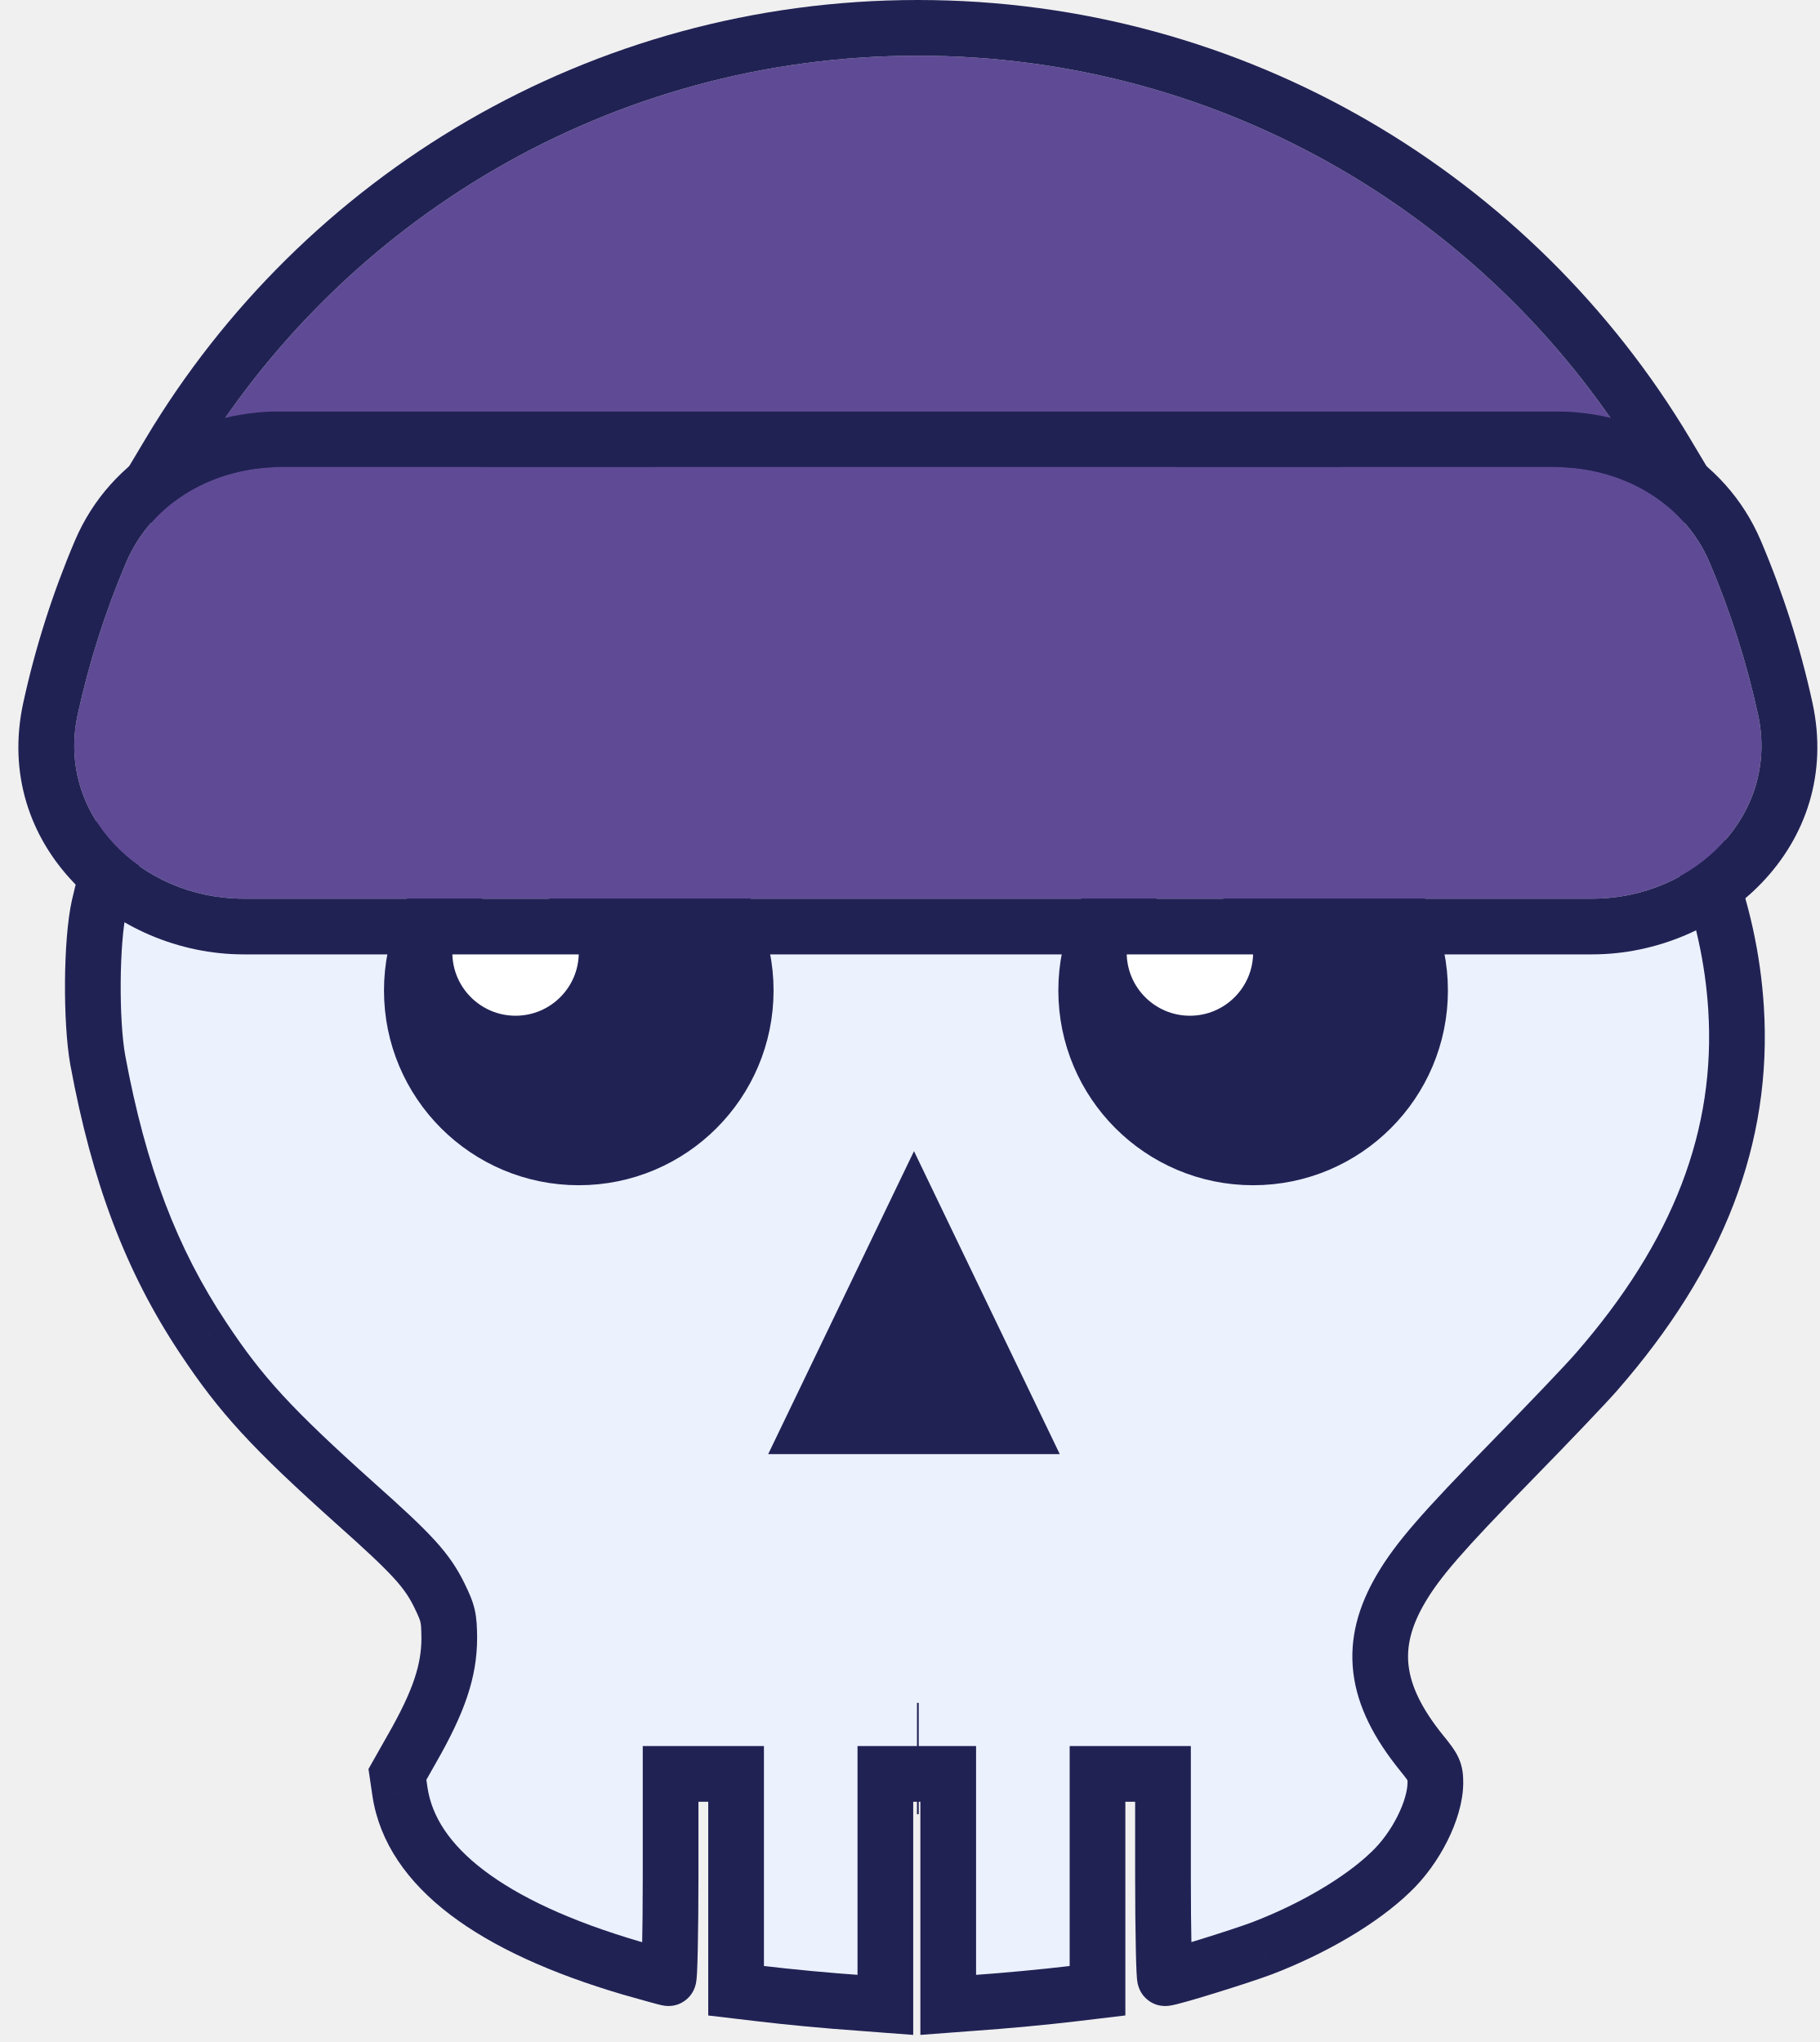
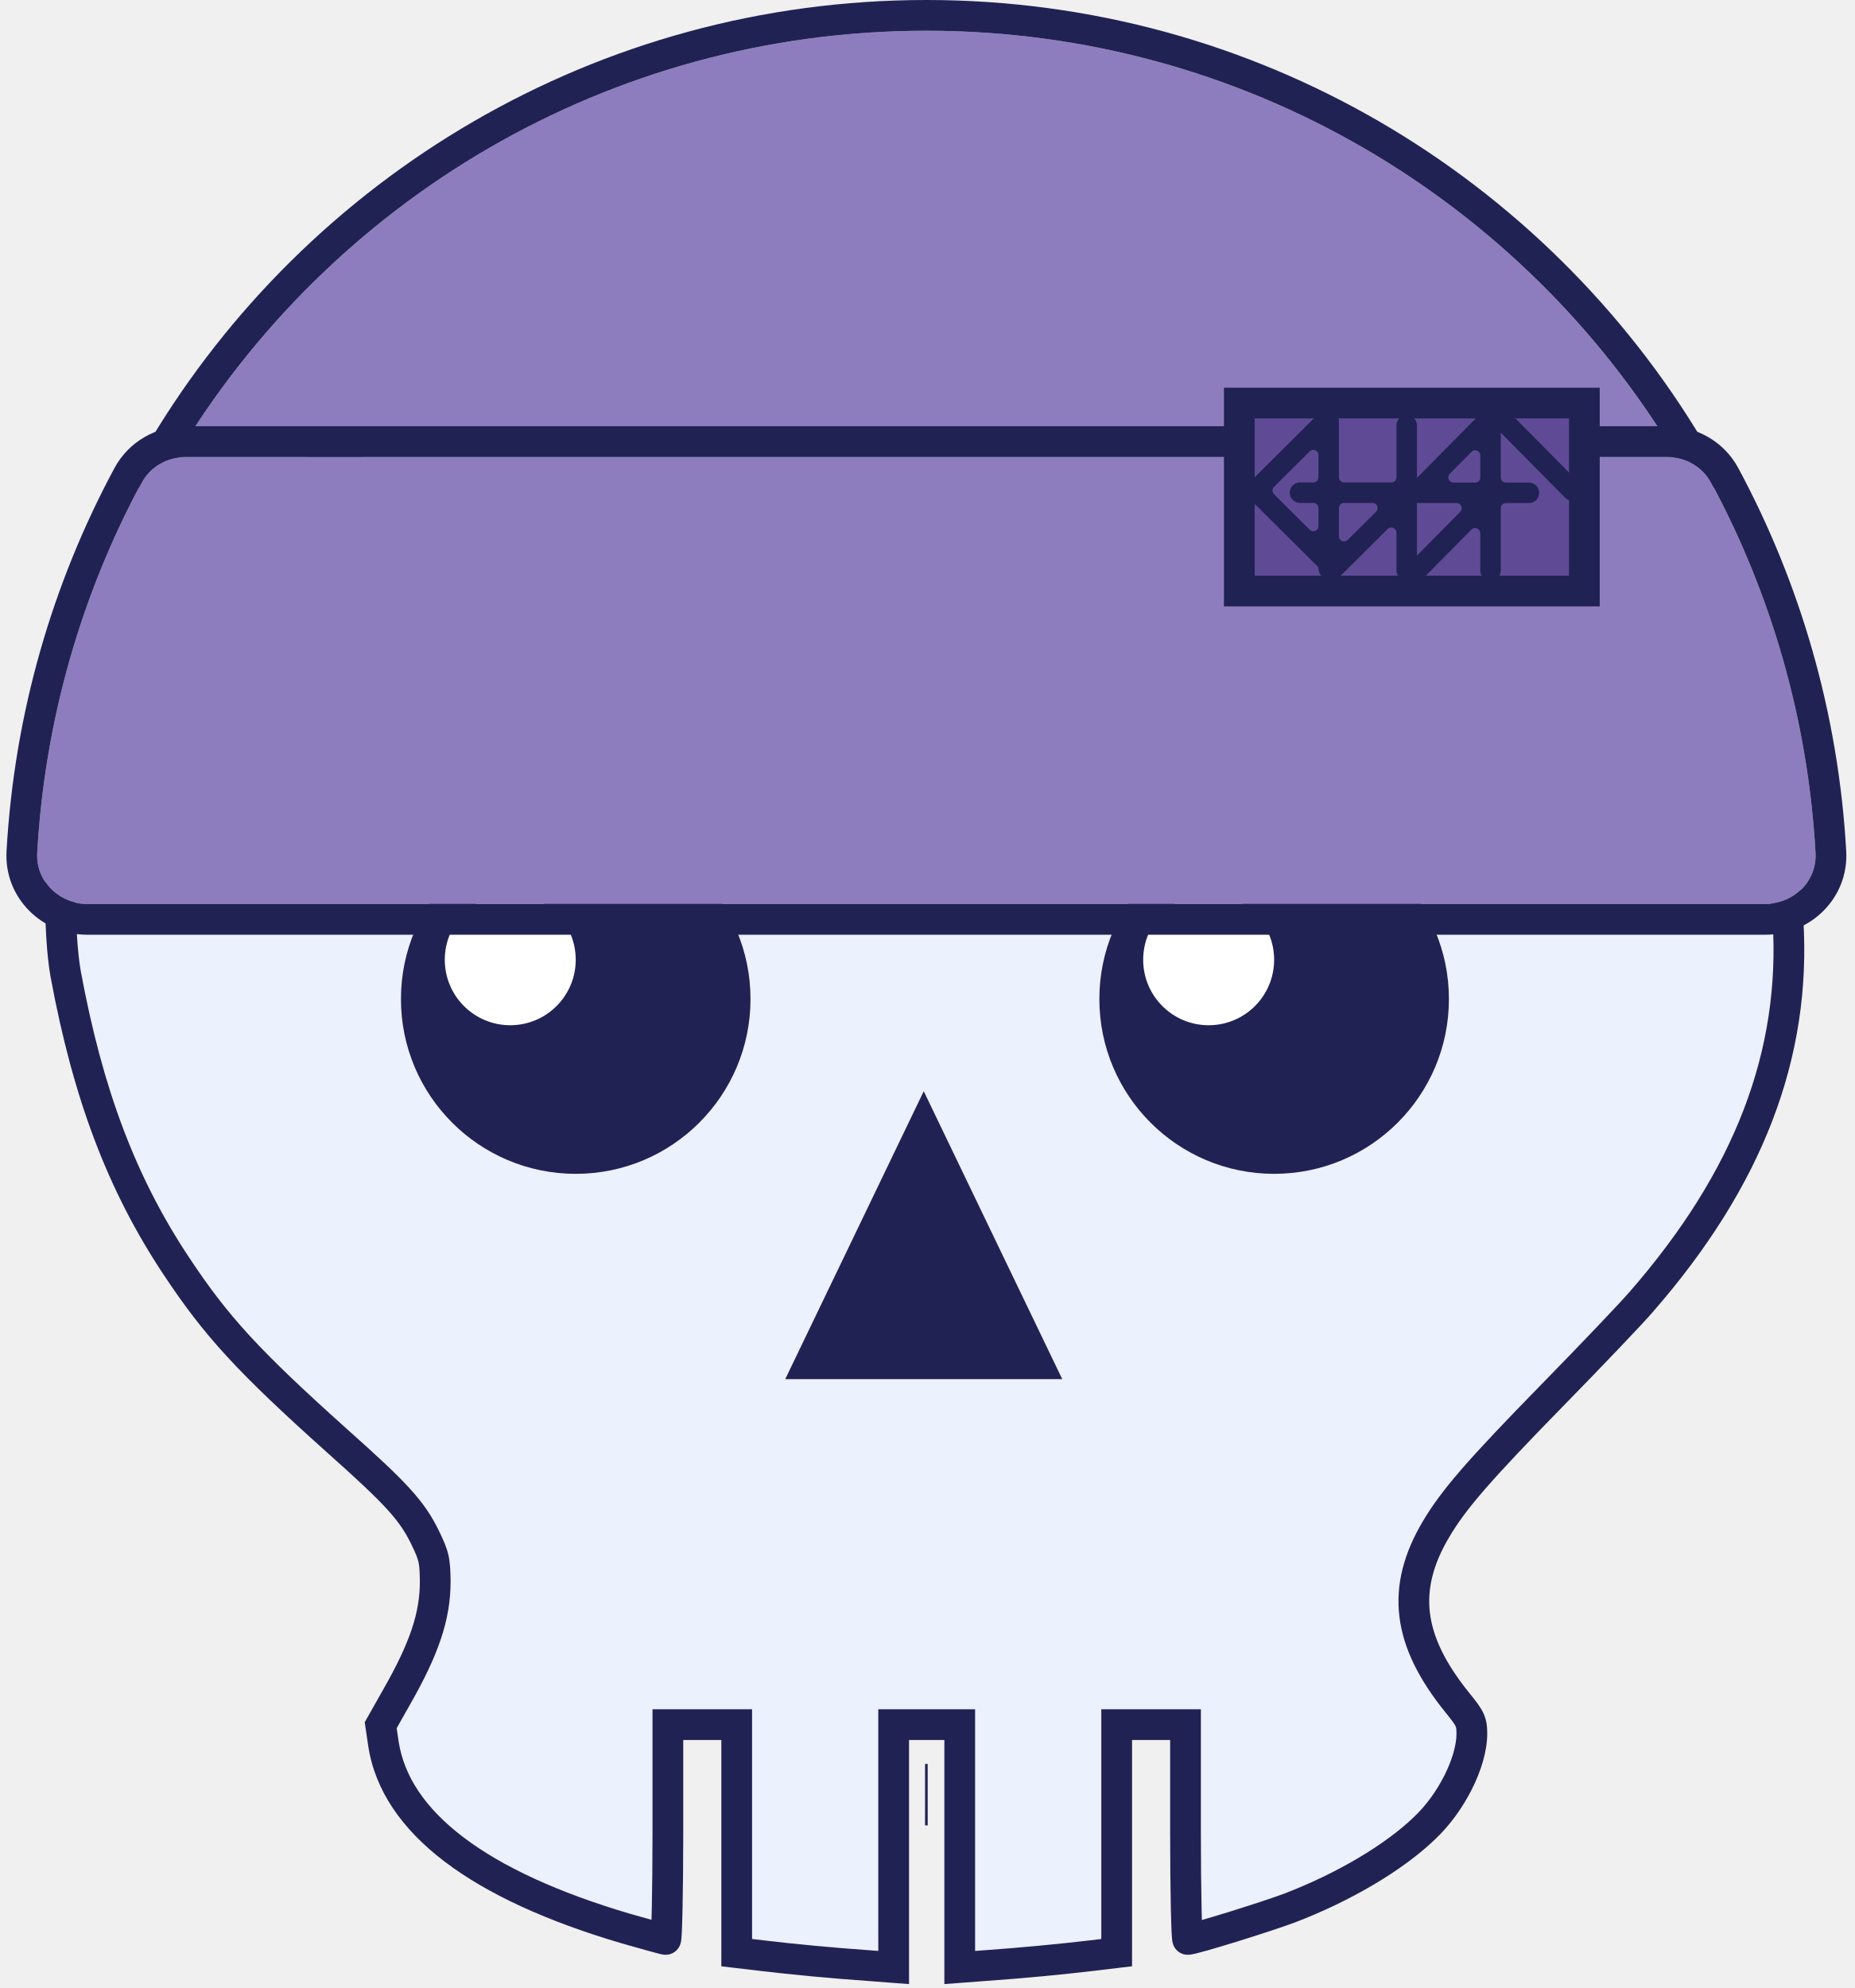
- <svg xmlns="http://www.w3.org/2000/svg" width="98" height="110" viewBox="0 0 98 110" fill="none">
-   <path fill-rule="evenodd" clip-rule="evenodd" d="M19.05 30.591C26.02 25.992 34.484 23.086 43.739 22.113C46.476 21.831 54.08 21.944 56.718 22.31C63.236 23.227 68.681 24.92 74 27.685C85.568 33.709 92.833 43.627 93.51 54.306C93.948 61.219 91.493 67.596 85.991 73.902C85.455 74.523 83.395 76.681 81.434 78.684C77.682 82.522 76.384 84.017 75.481 85.541C73.675 88.588 74 91.254 76.581 94.443C77.244 95.261 77.315 95.402 77.315 96.051C77.301 97.49 76.271 99.564 74.888 100.862C73.323 102.371 70.741 103.895 67.976 104.953C66.777 105.404 63.052 106.561 62.756 106.561C62.7 106.561 62.643 104.078 62.643 101.059V95.557H60.88H59.116V101.398V107.238L57.818 107.393C56.281 107.577 54.207 107.774 52.387 107.901L51.075 108V101.779V95.557H49.382H47.689V101.779V108L46.391 107.901C44.557 107.774 42.483 107.577 40.96 107.393L39.648 107.238V101.398V95.557H37.884H36.121V101.059C36.121 104.078 36.064 106.561 36.008 106.561C35.937 106.561 35.035 106.307 33.99 106.011C26.415 103.782 22.168 100.565 21.548 96.545L21.407 95.585L22.197 94.189C23.65 91.649 24.2 89.999 24.2 88.221C24.186 87.135 24.143 86.923 23.678 85.964C23.001 84.581 22.225 83.735 19.135 80.984C14.635 76.949 12.984 75.157 10.939 72.068C8.145 67.864 6.41 63.279 5.267 57.114C4.887 54.998 4.915 50.709 5.338 48.819C6.904 41.779 11.616 35.515 19.05 30.591Z" fill="#ECF1FE" />
-   <path d="M43.739 22.113L43.585 20.621L43.582 20.621L43.739 22.113ZM19.05 30.591L18.224 29.34L18.222 29.341L19.05 30.591ZM56.718 22.31L56.927 20.825L56.924 20.825L56.718 22.31ZM74 27.685L74.692 26.355L74.692 26.355L74 27.685ZM93.51 54.306L95.007 54.212L95.007 54.212L93.51 54.306ZM85.991 73.902L84.861 72.916L84.856 72.921L85.991 73.902ZM81.434 78.684L80.362 77.635L80.362 77.636L81.434 78.684ZM76.581 94.443L75.416 95.386L75.416 95.387L76.581 94.443ZM77.315 96.051L78.815 96.066L78.815 96.058V96.051H77.315ZM74.888 100.862L73.862 99.768L73.855 99.775L73.847 99.782L74.888 100.862ZM67.976 104.953L68.504 106.357L68.512 106.354L67.976 104.953ZM62.643 95.557H64.143V94.057H62.643V95.557ZM59.116 95.557V94.057H57.616V95.557H59.116ZM59.116 107.238L59.294 108.728L60.616 108.569V107.238H59.116ZM57.818 107.393L57.996 108.883L57.996 108.883L57.818 107.393ZM52.387 107.901L52.282 106.405L52.274 106.405L52.387 107.901ZM51.075 108H49.575V109.617L51.187 109.496L51.075 108ZM51.075 95.557H52.575V94.057H51.075V95.557ZM47.689 95.557V94.057H46.189V95.557H47.689ZM47.689 108L47.575 109.496L49.189 109.618V108H47.689ZM46.391 107.901L46.505 106.406L46.495 106.405L46.391 107.901ZM40.96 107.393L41.139 105.904L41.136 105.904L40.96 107.393ZM39.648 107.238H38.148V108.571L39.471 108.728L39.648 107.238ZM39.648 95.557H41.148V94.057H39.648V95.557ZM36.121 95.557V94.057H34.621V95.557H36.121ZM33.99 106.011L33.567 107.45L33.574 107.452L33.581 107.454L33.99 106.011ZM21.548 96.545L20.064 96.763L20.065 96.773L21.548 96.545ZM21.407 95.585L20.101 94.847L19.848 95.294L19.922 95.803L21.407 95.585ZM22.197 94.189L20.895 93.444L20.891 93.45L22.197 94.189ZM24.2 88.221H25.7V88.211L25.7 88.202L24.2 88.221ZM23.678 85.964L25.027 85.309L25.025 85.304L23.678 85.964ZM19.135 80.984L18.134 82.101L18.138 82.104L19.135 80.984ZM10.939 72.068L12.189 71.24L12.188 71.238L10.939 72.068ZM5.267 57.114L3.791 57.38L3.793 57.387L5.267 57.114ZM5.338 48.819L6.802 49.146L6.802 49.144L5.338 48.819ZM43.582 20.621C34.116 21.617 25.416 24.593 18.224 29.34L19.877 31.843C26.623 27.392 34.852 24.556 43.896 23.605L43.582 20.621ZM56.924 20.825C55.504 20.627 52.861 20.507 50.288 20.468C47.712 20.43 45.049 20.47 43.585 20.621L43.893 23.605C45.165 23.474 47.673 23.429 50.243 23.468C52.816 23.507 55.293 23.627 56.511 23.796L56.924 20.825ZM74.692 26.355C69.208 23.503 63.596 21.763 56.927 20.825L56.509 23.796C62.875 24.691 68.154 26.337 73.308 29.016L74.692 26.355ZM95.007 54.212C94.289 42.887 86.608 32.56 74.692 26.355L73.307 29.016C84.528 34.859 91.377 44.367 92.013 54.401L95.007 54.212ZM87.121 74.888C92.824 68.352 95.475 61.6 95.007 54.212L92.013 54.401C92.421 60.838 90.162 66.84 84.861 72.916L87.121 74.888ZM82.506 79.734C84.457 77.741 86.553 75.546 87.126 74.882L84.856 72.921C84.357 73.499 82.334 75.621 80.362 77.635L82.506 79.734ZM76.771 86.305C77.567 84.963 78.731 83.594 82.507 79.733L80.362 77.636C76.632 81.45 75.201 83.071 74.191 84.776L76.771 86.305ZM77.747 93.499C76.556 92.028 76.006 90.822 75.875 89.755C75.747 88.718 75.992 87.621 76.771 86.305L74.191 84.776C73.164 86.508 72.669 88.267 72.897 90.122C73.122 91.947 74.025 93.669 75.416 95.386L77.747 93.499ZM78.815 96.051C78.815 95.681 78.802 95.21 78.56 94.684C78.365 94.26 78.046 93.867 77.747 93.498L75.416 95.387C75.582 95.592 75.687 95.725 75.759 95.825C75.83 95.924 75.84 95.951 75.834 95.937C75.82 95.907 75.811 95.872 75.809 95.856C75.809 95.855 75.811 95.867 75.812 95.9C75.814 95.935 75.815 95.981 75.815 96.051H78.815ZM75.915 101.955C76.751 101.17 77.455 100.179 77.955 99.182C78.447 98.203 78.805 97.094 78.815 96.066L75.815 96.036C75.811 96.447 75.647 97.094 75.274 97.836C74.911 98.56 74.409 99.255 73.862 99.768L75.915 101.955ZM68.512 106.354C71.399 105.249 74.175 103.633 75.93 101.941L73.847 99.782C72.47 101.109 70.083 102.54 67.44 103.552L68.512 106.354ZM62.756 108.061C62.937 108.061 63.101 108.027 63.138 108.02C63.215 108.005 63.296 107.986 63.373 107.967C63.53 107.929 63.723 107.877 63.935 107.817C64.361 107.697 64.905 107.534 65.47 107.359C66.59 107.013 67.858 106.6 68.504 106.357L67.447 103.549C66.894 103.757 65.701 104.148 64.584 104.493C64.032 104.664 63.514 104.819 63.121 104.93C62.923 104.985 62.767 105.027 62.659 105.054C62.603 105.067 62.573 105.074 62.562 105.076C62.512 105.086 62.611 105.061 62.756 105.061V108.061ZM61.143 101.059C61.143 102.577 61.157 103.963 61.179 104.974C61.189 105.478 61.202 105.897 61.216 106.197C61.223 106.343 61.231 106.479 61.241 106.589C61.246 106.637 61.254 106.719 61.27 106.806C61.276 106.839 61.296 106.946 61.343 107.072C61.363 107.125 61.421 107.278 61.543 107.445C61.63 107.565 62.021 108.061 62.756 108.061V105.061C63.489 105.061 63.878 105.556 63.964 105.674C64.084 105.838 64.14 105.987 64.158 106.036C64.201 106.152 64.218 106.245 64.22 106.259C64.229 106.308 64.231 106.334 64.228 106.308C64.225 106.27 64.219 106.189 64.213 106.055C64.201 105.794 64.188 105.405 64.178 104.91C64.157 103.925 64.143 102.56 64.143 101.059H61.143ZM61.143 95.557V101.059H64.143V95.557H61.143ZM60.88 97.057H62.643V94.057H60.88V97.057ZM59.116 97.057H60.88V94.057H59.116V97.057ZM60.616 101.398V95.557H57.616V101.398H60.616ZM60.616 107.238V101.398H57.616V107.238H60.616ZM57.996 108.883L59.294 108.728L58.938 105.749L57.64 105.904L57.996 108.883ZM52.491 109.398C54.335 109.269 56.433 109.069 57.996 108.883L57.641 105.904C56.128 106.084 54.079 106.28 52.282 106.405L52.491 109.398ZM51.187 109.496L52.499 109.397L52.274 106.405L50.962 106.504L51.187 109.496ZM49.575 101.779V108H52.575V101.779H49.575ZM49.575 95.557V101.779H52.575V95.557H49.575ZM49.382 97.057H51.075V94.057H49.382V97.057ZM47.689 97.057H49.382V94.057H47.689V97.057ZM49.189 101.779V95.557H46.189V101.779H49.189ZM49.189 108V101.779H46.189V108H49.189ZM46.277 109.397L47.575 109.496L47.803 106.504L46.505 106.406L46.277 109.397ZM40.78 108.883C42.331 109.069 44.43 109.269 46.288 109.398L46.495 106.405C44.684 106.279 42.636 106.084 41.139 105.904L40.78 108.883ZM39.471 108.728L40.783 108.883L41.136 105.904L39.824 105.749L39.471 108.728ZM38.148 101.398V107.238H41.148V101.398H38.148ZM38.148 95.557V101.398H41.148V95.557H38.148ZM37.884 97.057H39.648V94.057H37.884V97.057ZM36.121 97.057H37.884V94.057H36.121V97.057ZM37.621 101.059V95.557H34.621V101.059H37.621ZM36.008 108.061C36.743 108.061 37.134 107.565 37.221 107.445C37.343 107.278 37.401 107.125 37.421 107.072C37.467 106.946 37.487 106.839 37.493 106.806C37.509 106.719 37.518 106.637 37.522 106.589C37.533 106.479 37.541 106.343 37.548 106.197C37.562 105.897 37.575 105.478 37.585 104.974C37.607 103.963 37.621 102.577 37.621 101.059H34.621C34.621 102.56 34.607 103.925 34.586 104.91C34.575 105.405 34.563 105.794 34.551 106.055C34.545 106.189 34.539 106.27 34.535 106.308C34.533 106.334 34.535 106.308 34.544 106.259C34.546 106.245 34.562 106.152 34.605 106.036C34.623 105.987 34.68 105.838 34.8 105.674C34.886 105.556 35.275 105.061 36.008 105.061V108.061ZM33.581 107.454C34.102 107.602 34.594 107.741 34.966 107.843C35.151 107.894 35.313 107.938 35.437 107.97C35.498 107.985 35.56 108.001 35.615 108.013C35.642 108.019 35.679 108.027 35.719 108.034C35.724 108.035 35.853 108.061 36.008 108.061V105.061C36.1 105.061 36.17 105.07 36.19 105.072C36.219 105.076 36.241 105.08 36.251 105.082C36.27 105.085 36.279 105.088 36.273 105.086C36.261 105.083 36.233 105.077 36.182 105.064C36.085 105.039 35.943 105 35.762 104.951C35.404 104.852 34.922 104.716 34.4 104.568L33.581 107.454ZM20.065 96.773C20.451 99.273 21.954 101.397 24.253 103.144C26.538 104.88 29.683 106.307 33.567 107.45L34.414 104.572C30.722 103.486 27.956 102.19 26.069 100.755C24.195 99.332 23.265 97.837 23.03 96.316L20.065 96.773ZM19.922 95.803L20.064 96.763L23.032 96.326L22.891 95.367L19.922 95.803ZM20.891 93.45L20.101 94.847L22.712 96.324L23.502 94.927L20.891 93.45ZM22.7 88.221C22.7 89.622 22.291 91.003 20.895 93.444L23.498 94.934C25.008 92.295 25.7 90.376 25.7 88.221H22.7ZM22.328 86.619C22.561 87.099 22.617 87.255 22.646 87.379C22.676 87.511 22.693 87.684 22.7 88.241L25.7 88.202C25.693 87.672 25.681 87.196 25.57 86.711C25.458 86.218 25.26 85.788 25.027 85.309L22.328 86.619ZM18.138 82.104C21.251 84.876 21.802 85.543 22.331 86.624L25.025 85.304C24.2 83.62 23.198 82.593 20.133 79.864L18.138 82.104ZM9.688 72.896C11.835 76.138 13.591 78.028 18.134 82.101L20.137 79.867C15.679 75.87 14.134 74.177 12.189 71.24L9.688 72.896ZM3.793 57.387C4.963 63.703 6.76 68.489 9.689 72.898L12.188 71.238C9.531 67.238 7.857 62.854 6.742 56.84L3.793 57.387ZM3.874 48.491C3.627 49.596 3.514 51.27 3.501 52.87C3.489 54.48 3.577 56.188 3.791 57.38L6.744 56.848C6.577 55.924 6.489 54.429 6.501 52.893C6.513 51.347 6.626 49.932 6.802 49.146L3.874 48.491ZM18.222 29.341C10.544 34.425 5.543 40.989 3.874 48.493L6.802 49.144C8.265 42.569 12.687 36.605 19.879 31.842L18.222 29.341Z" fill="#212254" />
-   <path d="M49.681 64.1L49.231 63.164L48.78 64.1L42.518 77.115L42.173 77.832H42.969H55.493H56.288L55.943 77.115L49.681 64.1Z" fill="#212254" stroke="#212254" />
-   <circle cx="67.498" cy="53.355" r="8.992" fill="#212254" stroke="#212254" stroke-width="3" />
-   <circle cx="64.093" cy="51.311" r="4.905" fill="white" stroke="#212254" stroke-width="3" />
-   <circle cx="31.175" cy="53.355" r="8.992" fill="#212254" stroke="#212254" stroke-width="3" />
-   <circle cx="27.77" cy="51.311" r="4.905" fill="white" stroke="#212254" stroke-width="3" />
-   <mask id="path-8-outside-1_2_25" maskUnits="userSpaceOnUse" x="4.424" y="0" width="90" height="29" fill="black">
-     <rect fill="white" x="4.424" width="90" height="29" />
-     <path fill-rule="evenodd" clip-rule="evenodd" d="M88.454 25.16H10.424C18.35 11.888 32.857 3 49.439 3C66.022 3 80.528 11.888 88.454 25.16Z" />
+ <svg xmlns="http://www.w3.org/2000/svg" width="181" height="194" viewBox="0 0 181 194" fill="none">
+   <path fill-rule="evenodd" clip-rule="evenodd" d="M32.668 44.555C45.942 35.795 62.065 30.26 79.693 28.406C84.906 27.868 99.39 28.083 104.415 28.782C116.83 30.528 127.202 33.753 137.333 39.02C159.367 50.494 173.206 69.385 174.496 89.727C175.329 102.894 170.654 115.04 160.174 127.051C159.152 128.234 155.229 132.345 151.494 136.161C144.346 143.47 141.874 146.318 140.154 149.22C136.715 155.025 137.333 160.103 142.25 166.176C143.513 167.735 143.648 168.004 143.648 169.24C143.621 171.981 141.659 175.931 139.026 178.403C136.043 181.278 131.125 184.18 125.859 186.196C123.574 187.056 116.48 189.259 115.916 189.259C115.809 189.259 115.701 184.53 115.701 178.779V168.299H112.342H108.983V179.424V190.549L106.511 190.845C103.582 191.194 99.632 191.57 96.165 191.812L93.666 192V180.15V168.299H90.442H87.217V180.15V192L84.745 191.812C81.252 191.57 77.302 191.194 74.399 190.845L71.9 190.549V179.424V168.299H68.541H65.182V178.779C65.182 184.53 65.075 189.259 64.967 189.259C64.833 189.259 63.113 188.775 61.125 188.211C46.695 183.965 38.606 177.839 37.424 170.18L37.155 168.353L38.66 165.693C41.428 160.856 42.476 157.712 42.476 154.326C42.449 152.257 42.368 151.854 41.482 150.027C40.192 147.393 38.714 145.781 32.829 140.541C24.257 132.856 21.113 129.443 17.216 123.558C11.896 115.55 8.591 106.817 6.414 95.074C5.689 91.043 5.742 82.874 6.548 79.274C9.531 65.865 18.506 53.934 32.668 44.555Z" fill="#ECF1FE" />
+   <path d="M79.693 28.405L79.539 26.913L79.536 26.914L79.693 28.405ZM32.668 44.555L31.841 43.303L31.84 43.305L32.668 44.555ZM104.415 28.782L104.624 27.296L104.622 27.296L104.415 28.782ZM137.333 39.02L138.025 37.689L138.025 37.689L137.333 39.02ZM174.496 89.727L175.993 89.632L175.993 89.632L174.496 89.727ZM160.174 127.051L159.043 126.065L159.038 126.071L160.174 127.051ZM151.494 136.161L150.422 135.111L150.422 135.112L151.494 136.161ZM140.154 149.22L138.864 148.456L138.864 148.456L140.154 149.22ZM142.25 166.176L141.084 167.12L141.085 167.121L142.25 166.176ZM143.648 169.24L145.147 169.254L145.148 169.247V169.24H143.648ZM139.026 178.403L137.999 177.309L137.992 177.316L137.985 177.323L139.026 178.403ZM125.859 186.196L126.387 187.6L126.395 187.597L125.859 186.196ZM115.701 168.299H117.201V166.799H115.701V168.299ZM108.983 168.299V166.799H107.483V168.299H108.983ZM108.983 190.549L109.161 192.038L110.483 191.88V190.549H108.983ZM106.511 190.845L106.689 192.334L106.689 192.334L106.511 190.845ZM96.165 191.812L96.061 190.316L96.053 190.316L96.165 191.812ZM93.666 192H92.166V193.617L93.779 193.496L93.666 192ZM93.666 168.299H95.166V166.799H93.666V168.299ZM87.217 168.299V166.799H85.717V168.299H87.217ZM87.217 192L87.103 193.496L88.717 193.618V192H87.217ZM84.745 191.812L84.859 190.316L84.849 190.315L84.745 191.812ZM74.399 190.845L74.579 189.355L74.576 189.355L74.399 190.845ZM71.9 190.549H70.4V191.882L71.724 192.039L71.9 190.549ZM71.9 168.299H73.4V166.799H71.9V168.299ZM65.182 168.299V166.799H63.682V168.299H65.182ZM61.125 188.211L60.701 189.65L60.708 189.652L60.715 189.654L61.125 188.211ZM37.424 170.18L35.94 170.398L35.941 170.409L37.424 170.18ZM37.155 168.353L35.85 167.614L35.596 168.062L35.671 168.571L37.155 168.353ZM38.66 165.693L37.358 164.948L37.355 164.954L38.66 165.693ZM42.476 154.326H43.976V154.316L43.976 154.306L42.476 154.326ZM41.482 150.027L42.831 149.372L42.829 149.367L41.482 150.027ZM32.829 140.541L31.828 141.658L31.831 141.661L32.829 140.541ZM17.216 123.558L18.467 122.73L18.466 122.728L17.216 123.558ZM6.414 95.074L4.938 95.34L4.939 95.347L6.414 95.074ZM6.548 79.273L8.012 79.601L8.013 79.599L6.548 79.273ZM79.536 26.914C61.697 28.79 45.339 34.396 31.841 43.303L33.494 45.807C46.546 37.194 62.433 31.729 79.85 29.897L79.536 26.914ZM104.622 27.296C102.008 26.933 97.048 26.704 92.147 26.63C87.243 26.556 82.242 26.635 79.539 26.913L79.847 29.898C82.358 29.639 87.204 29.556 92.102 29.63C97.002 29.704 101.797 29.932 104.208 30.267L104.622 27.296ZM138.025 37.689C127.729 32.336 117.191 29.064 104.624 27.296L104.206 30.267C116.469 31.992 126.675 35.17 136.641 40.351L138.025 37.689ZM175.993 89.632C174.662 68.645 160.408 49.345 138.025 37.689L136.64 40.35C158.327 51.643 171.75 70.125 172.999 89.822L175.993 89.632ZM161.304 128.037C171.985 115.795 176.856 103.275 175.993 89.632L172.999 89.821C173.802 102.513 169.322 114.284 159.043 126.065L161.304 128.037ZM152.566 137.21C156.291 133.405 160.251 129.257 161.309 128.032L159.038 126.071C158.054 127.21 154.168 131.285 150.422 135.111L152.566 137.21ZM141.445 149.985C143.057 147.264 145.396 144.542 152.566 137.21L150.422 135.112C143.296 142.398 140.691 145.372 138.864 148.456L141.445 149.985ZM143.416 165.232C141.057 162.319 139.85 159.789 139.557 157.414C139.268 155.068 139.848 152.679 141.445 149.985L138.864 148.456C137.021 151.566 136.19 154.618 136.58 157.781C136.966 160.915 138.526 163.961 141.084 167.12L143.416 165.232ZM145.148 169.24C145.148 168.576 145.118 167.927 144.785 167.202C144.5 166.581 144.015 165.971 143.416 165.232L141.085 167.121C141.749 167.94 141.963 168.244 142.06 168.455C142.109 168.564 142.148 168.667 142.148 169.24H145.148ZM140.052 179.497C141.514 178.125 142.763 176.371 143.655 174.595C144.537 172.838 145.131 170.934 145.147 169.254L142.148 169.225C142.137 170.287 141.737 171.728 140.973 173.249C140.219 174.752 139.171 176.209 137.999 177.309L140.052 179.497ZM126.395 187.597C131.783 185.535 136.895 182.54 140.067 179.483L137.985 177.323C135.19 180.016 130.467 182.826 125.322 184.795L126.395 187.597ZM115.916 190.759C116.114 190.759 116.306 190.721 116.384 190.706C116.5 190.683 116.632 190.653 116.769 190.62C117.046 190.552 117.397 190.457 117.794 190.345C118.59 190.12 119.614 189.814 120.685 189.483C122.816 188.824 125.199 188.047 126.387 187.6L125.33 184.792C124.234 185.204 121.928 185.959 119.799 186.617C118.741 186.944 117.743 187.242 116.979 187.458C116.596 187.566 116.282 187.65 116.054 187.706C115.939 187.734 115.858 187.752 115.807 187.762C115.718 187.78 115.788 187.759 115.916 187.759V190.759ZM114.201 178.779C114.201 181.662 114.228 184.293 114.269 186.207C114.289 187.163 114.313 187.949 114.339 188.501C114.352 188.774 114.366 189.009 114.383 189.185C114.39 189.266 114.402 189.374 114.421 189.478C114.429 189.519 114.45 189.633 114.498 189.763C114.519 189.819 114.578 189.974 114.7 190.141C114.789 190.262 115.18 190.759 115.916 190.759V187.759C116.648 187.759 117.037 188.254 117.122 188.37C117.241 188.533 117.296 188.681 117.314 188.728C117.355 188.84 117.37 188.926 117.371 188.931C117.377 188.963 117.375 188.964 117.369 188.904C117.359 188.799 117.348 188.62 117.335 188.359C117.311 187.846 117.288 187.09 117.268 186.144C117.228 184.255 117.201 181.646 117.201 178.779H114.201ZM114.201 168.299V178.779H117.201V168.299H114.201ZM112.342 169.799H115.701V166.799H112.342V169.799ZM108.983 169.799H112.342V166.799H108.983V169.799ZM110.483 179.424V168.299H107.483V179.424H110.483ZM110.483 190.549V179.424H107.483V190.549H110.483ZM106.689 192.334L109.161 192.038L108.805 189.06L106.333 189.355L106.689 192.334ZM96.27 193.308C99.76 193.065 103.734 192.686 106.689 192.334L106.333 189.355C103.43 189.701 99.504 190.075 96.061 190.316L96.27 193.308ZM93.779 193.496L96.278 193.308L96.053 190.316L93.554 190.504L93.779 193.496ZM92.166 180.15V192H95.166V180.15H92.166ZM92.166 168.299V180.15H95.166V168.299H92.166ZM90.442 169.799H93.666V166.799H90.442V169.799ZM87.217 169.799H90.442V166.799H87.217V169.799ZM88.717 180.15V168.299H85.717V180.15H88.717ZM88.717 192V180.15H85.717V192H88.717ZM84.631 193.308L87.103 193.496L87.331 190.504L84.859 190.316L84.631 193.308ZM74.22 192.334C77.149 192.686 81.124 193.065 84.641 193.308L84.849 190.315C81.379 190.075 77.454 189.701 74.579 189.355L74.22 192.334ZM71.724 192.039L74.223 192.334L74.576 189.355L72.076 189.059L71.724 192.039ZM70.4 179.424V190.549H73.4V179.424H70.4ZM70.4 168.299V179.424H73.4V168.299H70.4ZM68.541 169.799H71.9V166.799H68.541V169.799ZM65.182 169.799H68.541V166.799H65.182V169.799ZM66.682 178.779V168.299H63.682V178.779H66.682ZM64.967 190.759C65.703 190.759 66.095 190.262 66.183 190.141C66.306 189.974 66.365 189.819 66.385 189.763C66.433 189.633 66.455 189.519 66.462 189.478C66.482 189.374 66.493 189.266 66.501 189.185C66.517 189.009 66.532 188.774 66.545 188.501C66.571 187.949 66.595 187.163 66.615 186.207C66.655 184.293 66.682 181.662 66.682 178.779H63.682C63.682 181.646 63.656 184.255 63.615 186.144C63.596 187.09 63.572 187.846 63.548 188.359C63.536 188.62 63.524 188.799 63.514 188.904C63.508 188.964 63.507 188.963 63.513 188.931C63.514 188.926 63.528 188.84 63.57 188.728C63.587 188.681 63.642 188.533 63.762 188.37C63.847 188.254 64.235 187.759 64.967 187.759V190.759ZM60.715 189.654C61.709 189.936 62.641 190.2 63.343 190.393C63.693 190.489 63.993 190.57 64.217 190.628C64.328 190.656 64.431 190.682 64.516 190.701C64.558 190.71 64.608 190.721 64.658 190.73C64.673 190.732 64.809 190.759 64.967 190.759V187.759C65.058 187.759 65.125 187.768 65.141 187.77C65.167 187.773 65.185 187.776 65.189 187.777C65.199 187.779 65.196 187.779 65.174 187.774C65.132 187.764 65.063 187.747 64.963 187.722C64.764 187.671 64.485 187.596 64.14 187.501C63.451 187.311 62.529 187.05 61.534 186.768L60.715 189.654ZM35.941 170.409C36.608 174.728 39.213 178.488 43.399 181.67C47.571 184.84 53.39 187.499 60.701 189.65L61.548 186.772C54.429 184.678 48.989 182.15 45.214 179.281C41.453 176.423 39.422 173.291 38.906 169.951L35.941 170.409ZM35.671 168.571L35.94 170.398L38.908 169.962L38.639 168.135L35.671 168.571ZM37.355 164.954L35.85 167.614L38.461 169.091L39.966 166.431L37.355 164.954ZM40.976 154.326C40.976 157.335 40.069 160.21 37.358 164.948L39.962 166.438C42.786 161.502 43.976 158.089 43.976 154.326H40.976ZM40.132 150.681C40.576 151.596 40.747 152.016 40.839 152.42C40.933 152.831 40.962 153.297 40.976 154.345L43.976 154.306C43.962 153.286 43.938 152.516 43.764 151.751C43.587 150.979 43.274 150.285 42.831 149.372L40.132 150.681ZM31.831 141.661C37.74 146.922 38.993 148.355 40.135 150.686L42.829 149.367C41.391 146.431 39.687 144.639 33.826 139.421L31.831 141.661ZM15.966 124.386C19.963 130.423 23.213 133.934 31.828 141.658L33.83 139.424C25.301 131.777 22.263 128.462 18.467 122.73L15.966 124.386ZM4.939 95.347C7.144 107.241 10.511 116.176 15.967 124.388L18.466 122.728C13.281 114.925 10.038 106.392 7.889 94.801L4.939 95.347ZM5.085 78.946C4.646 80.906 4.431 83.978 4.407 87.001C4.383 90.034 4.551 93.191 4.938 95.34L7.89 94.808C7.552 92.927 7.384 89.983 7.407 87.024C7.43 84.055 7.645 81.242 8.012 79.601L5.085 78.946ZM31.84 43.305C17.435 52.844 8.17 65.075 5.084 78.948L8.013 79.599C10.892 66.654 19.578 55.023 33.496 45.806L31.84 43.305Z" fill="#212254" />
+   <path d="M90.604 108.577L90.154 107.641L89.703 108.577L77.776 133.369L77.431 134.085H78.226H102.082H102.877L102.532 133.369L90.604 108.577Z" fill="#212254" stroke="#212254" />
+   <circle cx="124.351" cy="97.492" r="15.558" fill="#212254" stroke="#212254" stroke-width="3" />
+   <circle cx="117.96" cy="93.658" r="7.89" fill="white" stroke="#212254" stroke-width="3" />
+   <circle cx="56.189" cy="97.492" r="15.558" fill="#212254" stroke="#212254" stroke-width="3" />
+   <circle cx="49.799" cy="93.658" r="7.89" fill="white" stroke="#212254" stroke-width="3" />
+   <mask id="path-8-outside-1_2_25" maskUnits="userSpaceOnUse" x="11.197" y="0" width="158" height="48" fill="black">
+     <rect fill="white" x="11.197" width="158" height="48" />
+     <path fill-rule="evenodd" clip-rule="evenodd" d="M163.624 44.585H17.197C32.071 19.679 59.293 3 90.411 3C121.528 3 148.75 19.679 163.624 44.585Z" />
  </mask>
-   <path fill-rule="evenodd" clip-rule="evenodd" d="M88.454 25.16H10.424C18.35 11.888 32.857 3 49.439 3C66.022 3 80.528 11.888 88.454 25.16Z" fill="#5F4B95" />
-   <path d="M10.424 25.16L7.848 23.622L5.138 28.16H10.424V25.16ZM88.454 25.16V28.16H93.74L91.03 23.622L88.454 25.16ZM10.424 28.16H88.454V22.16H10.424V28.16ZM13 26.699C20.407 14.295 33.956 6 49.439 6V0C31.758 0 16.294 9.481 7.848 23.622L13 26.699ZM49.439 6C64.923 6 78.472 14.295 85.879 26.699L91.03 23.622C82.585 9.481 67.121 0 49.439 0V6Z" fill="#212254" mask="url(#path-8-outside-1_2_25)" />
-   <mask id="path-10-outside-2_2_25" maskUnits="userSpaceOnUse" x="0" y="22.16" width="98" height="76" fill="black">
-     <rect fill="white" y="22.16" width="98" height="76" />
-     <path fill-rule="evenodd" clip-rule="evenodd" d="M15.123 25.16C11.561 25.16 8.188 27.023 6.795 30.3C5.683 32.915 4.805 35.652 4.186 38.487C3.008 43.883 7.597 48.411 13.12 48.411H85.758C91.281 48.411 95.87 43.883 94.693 38.487C94.074 35.652 93.196 32.915 92.084 30.3C90.69 27.023 87.318 25.16 83.756 25.16H15.123ZM49.439 94.73L49.393 94.73H49.486L49.439 94.73Z" />
+   <path fill-rule="evenodd" clip-rule="evenodd" d="M163.624 44.585H17.197C32.071 19.679 59.293 3 90.411 3C121.528 3 148.75 19.679 163.624 44.585Z" fill="#8E7DBE" />
+   <path d="M17.197 44.585L14.621 43.047L11.911 47.585H17.197V44.585ZM163.624 44.585V47.585H168.91L166.2 43.047L163.624 44.585ZM17.197 47.585H163.624V41.585H17.197V47.585ZM19.773 46.123C34.128 22.086 60.392 6 90.411 6V0C58.194 0 30.014 17.272 14.621 43.047L19.773 46.123ZM90.411 6C120.429 6 146.693 22.086 161.048 46.123L166.2 43.047C150.807 17.272 122.627 0 90.411 0V6Z" fill="#212254" mask="url(#path-8-outside-1_2_25)" />
+   <mask id="path-10-outside-2_2_25" maskUnits="userSpaceOnUse" x="0" y="41.585" width="181" height="137" fill="black">
+     <rect fill="white" y="41.585" width="181" height="137" />
+     <path fill-rule="evenodd" clip-rule="evenodd" d="M18.095 44.585C16.314 44.585 14.658 45.527 13.814 47.095C7.971 57.957 4.371 70.204 3.633 83.217C3.476 85.974 5.73 88.215 8.491 88.215L172.33 88.215C175.091 88.215 177.345 85.974 177.188 83.217C176.451 70.204 172.85 57.957 167.007 47.095C166.164 45.527 164.507 44.585 162.726 44.585H18.095ZM90.411 175.134L90.283 175.134H90.538L90.411 175.134Z" />
  </mask>
-   <path fill-rule="evenodd" clip-rule="evenodd" d="M15.123 25.16C11.561 25.16 8.188 27.023 6.795 30.3C5.683 32.915 4.805 35.652 4.186 38.487C3.008 43.883 7.597 48.411 13.12 48.411H85.758C91.281 48.411 95.87 43.883 94.693 38.487C94.074 35.652 93.196 32.915 92.084 30.3C90.69 27.023 87.318 25.16 83.756 25.16H15.123ZM49.439 94.73L49.393 94.73H49.486L49.439 94.73Z" fill="#5F4B95" />
-   <path d="M49.393 94.73V91.73L49.391 97.73L49.393 94.73ZM49.439 94.73L49.437 97.73L49.441 97.73L49.439 94.73ZM49.486 94.73L49.488 97.73L49.486 91.73V94.73ZM92.084 30.3L94.845 29.127L92.084 30.3ZM94.693 38.487L91.762 39.127L94.693 38.487ZM7.117 39.127C7.695 36.477 8.516 33.918 9.555 31.474L4.034 29.127C2.85 31.911 1.914 34.828 1.255 37.847L7.117 39.127ZM85.758 45.411H13.12V51.411H85.758V45.411ZM89.323 31.474C90.362 33.918 91.183 36.477 91.762 39.127L97.624 37.847C96.965 34.828 96.029 31.911 94.845 29.127L89.323 31.474ZM83.756 22.16H15.123V28.16H83.756V22.16ZM49.391 97.73L49.437 97.73L49.441 91.73L49.395 91.73L49.391 97.73ZM49.486 91.73H49.393V97.73H49.486V91.73ZM49.441 97.73L49.488 97.73L49.484 91.73L49.437 91.73L49.441 97.73ZM94.845 29.127C92.899 24.55 88.297 22.16 83.756 22.16V28.16C86.338 28.16 88.482 29.496 89.323 31.474L94.845 29.127ZM85.758 51.411C92.708 51.411 99.308 45.562 97.624 37.847L91.762 39.127C92.433 42.203 89.854 45.411 85.758 45.411V51.411ZM9.555 31.474C10.396 29.496 12.541 28.16 15.123 28.16V22.16C10.581 22.16 5.98 24.55 4.034 29.127L9.555 31.474ZM1.255 37.847C-0.429 45.562 6.17 51.411 13.12 51.411V45.411C9.025 45.411 6.445 42.203 7.117 39.127L1.255 37.847Z" fill="#212254" mask="url(#path-10-outside-2_2_25)" />
+   <path fill-rule="evenodd" clip-rule="evenodd" d="M18.095 44.585C16.314 44.585 14.658 45.527 13.814 47.095C7.971 57.957 4.371 70.204 3.633 83.217C3.476 85.974 5.73 88.215 8.491 88.215L172.33 88.215C175.091 88.215 177.345 85.974 177.188 83.217C176.451 70.204 172.85 57.957 167.007 47.095C166.164 45.527 164.507 44.585 162.726 44.585H18.095ZM90.411 175.134L90.283 175.134H90.538L90.411 175.134Z" fill="#8E7DBE" />
+   <path d="M90.283 175.134V172.134L90.281 178.134L90.283 175.134ZM90.411 175.134L90.409 178.134L90.413 178.134L90.411 175.134ZM90.538 175.134L90.54 178.134L90.538 172.134V175.134ZM167.007 47.095L164.365 48.516L167.007 47.095ZM172.33 88.215L172.33 85.215L172.33 88.215ZM13.814 47.095L11.172 45.674L13.814 47.095ZM8.491 88.215L8.491 91.215L8.491 88.215ZM6.628 83.387C7.34 70.822 10.816 59.001 16.456 48.516L11.172 45.674C5.126 56.913 1.401 69.586 0.638 83.047L6.628 83.387ZM172.33 85.215L8.491 85.215L8.491 91.215L172.33 91.215L172.33 85.215ZM164.365 48.516C170.005 59.001 173.481 70.822 174.193 83.387L180.184 83.047C179.421 69.586 175.695 56.913 169.649 45.674L164.365 48.516ZM162.726 41.585H18.095V47.585H162.726V41.585ZM90.281 178.134L90.409 178.134L90.413 172.134L90.285 172.134L90.281 178.134ZM90.538 172.134H90.283V178.134H90.538V172.134ZM90.413 178.134L90.54 178.134L90.536 172.134L90.409 172.134L90.413 178.134ZM169.649 45.674C168.256 43.084 165.555 41.585 162.726 41.585V47.585C163.46 47.585 164.071 47.969 164.365 48.516L169.649 45.674ZM172.33 91.215C176.7 91.215 180.444 87.637 180.184 83.047L174.193 83.387C174.246 84.311 173.482 85.215 172.33 85.215L172.33 91.215ZM16.456 48.516C16.75 47.969 17.362 47.585 18.095 47.585V41.585C15.267 41.585 12.565 43.084 11.172 45.674L16.456 48.516ZM0.638 83.047C0.377 87.637 4.121 91.215 8.491 91.215L8.491 85.215C7.339 85.215 6.576 84.311 6.628 83.387L0.638 83.047Z" fill="#212254" mask="url(#path-10-outside-2_2_25)" />
+   <rect x="120.951" y="39.335" width="33.677" height="18.339" fill="#5F4B95" stroke="#212254" stroke-width="3" />
+   <path fill-rule="evenodd" clip-rule="evenodd" d="M130.175 41.006C130.174 41.006 130.175 41.006 130.175 41.006H130.175C130.175 41.006 130.176 41.007 130.176 41.007V46.577C130.176 47.129 130.623 47.577 131.176 47.577H135.79C136.342 47.577 136.79 47.129 136.79 46.577V41.506C136.79 41.23 137.014 41.006 137.29 41.006C137.566 41.006 137.79 41.23 137.79 41.506V55.647C137.79 55.923 137.566 56.147 137.29 56.147C137.014 56.147 136.79 55.923 136.79 55.647V51.975C136.79 51.086 135.716 50.639 135.085 51.266L130.308 56.016L130.175 56.147C130.175 56.148 130.175 56.148 130.174 56.147L130.174 56.147H129.877C129.49 56.147 129.176 55.833 129.176 55.446C129.176 55.259 129.101 55.08 128.969 54.949L122.561 48.577C122.17 48.188 122.17 47.555 122.561 47.166L129.113 40.651C129.308 40.457 129.623 40.457 129.818 40.651L130.175 41.005C130.175 41.006 130.175 41.006 130.175 41.006ZM129.176 51.339C129.176 52.229 128.101 52.676 127.471 52.048L123.983 48.581C123.59 48.19 123.59 47.554 123.983 47.163L127.471 43.695C128.101 43.068 129.176 43.514 129.176 44.404V46.577C129.176 47.129 128.728 47.577 128.176 47.577H126.869C126.592 47.577 126.369 47.801 126.369 48.077C126.369 48.353 126.592 48.577 126.869 48.577H128.176C128.728 48.577 129.176 49.025 129.176 49.577V51.339ZM134.653 50.286C135.285 49.657 134.84 48.577 133.947 48.577H131.176C130.623 48.577 130.176 49.025 130.176 49.577V52.333C130.176 53.222 131.25 53.669 131.881 53.042L134.653 50.286ZM145.962 41.008L145.962 41.008H145.968C145.969 41.008 145.97 41.009 145.97 41.01V46.592C145.97 47.144 146.418 47.592 146.97 47.592H149.219C149.495 47.592 149.719 47.815 149.719 48.092C149.719 48.368 149.495 48.592 149.219 48.592H146.97C146.418 48.592 145.97 49.039 145.97 49.592V55.675C145.97 55.951 145.747 56.175 145.47 56.175C145.194 56.175 144.97 55.951 144.97 55.675V52.027C144.97 51.133 143.888 50.689 143.26 51.324L138.829 55.803C138.633 56.001 138.313 56.001 138.118 55.803C137.925 55.608 137.925 55.295 138.118 55.1L142.871 50.295C143.496 49.663 143.048 48.592 142.16 48.592H138.482C138.477 48.592 138.473 48.587 138.473 48.583C138.473 48.58 138.472 48.578 138.471 48.576L138.267 48.37C137.991 48.092 137.991 47.644 138.267 47.366L144.904 40.656C145.099 40.458 145.419 40.458 145.614 40.656L145.962 41.008L145.962 41.008ZM143.26 43.74C143.888 43.105 144.97 43.55 144.97 44.443V46.592C144.97 47.144 144.523 47.592 143.97 47.592H141.846C140.957 47.592 140.51 46.52 141.135 45.888L143.26 43.74ZM153.104 48.22C153.3 48.417 153.619 48.417 153.815 48.22C154.008 48.025 154.008 47.711 153.815 47.517L147.029 40.656C146.834 40.458 146.514 40.458 146.318 40.656C146.126 40.851 146.126 41.165 146.318 41.359L153.104 48.22Z" fill="#212254" />
+   <path d="M130.175 41.006L129.822 40.651L129.822 40.651L130.175 41.006ZM135.085 51.266L134.732 50.912L134.732 50.912L135.085 51.266ZM130.308 56.016L129.955 55.661L129.955 55.661L130.308 56.016ZM130.175 56.147L129.823 55.793L129.823 55.793L130.175 56.147ZM130.174 56.147L130.527 55.793L130.457 55.723L130.365 55.685L130.174 56.147ZM130.174 56.147L130.364 55.685L130.273 55.647H130.174V56.147ZM128.969 54.949L128.616 55.303L128.616 55.303L128.969 54.949ZM122.561 48.577L122.914 48.222L122.914 48.222L122.561 48.577ZM122.561 47.166L122.914 47.521L122.914 47.521L122.561 47.166ZM129.113 40.651L129.466 41.006L129.466 41.006L129.113 40.651ZM129.818 40.651L129.466 41.006L129.466 41.006L129.818 40.651ZM130.175 41.005L129.822 41.36L129.822 41.36L130.175 41.005ZM127.471 52.048L127.823 51.694L127.823 51.694L127.471 52.048ZM123.983 48.581L123.631 48.935L123.631 48.935L123.983 48.581ZM123.983 47.163L124.336 47.517L124.336 47.517L123.983 47.163ZM127.471 43.695L127.823 44.05L127.823 44.05L127.471 43.695ZM134.653 50.286L135.005 50.641L135.005 50.641L134.653 50.286ZM131.881 53.042L131.528 52.687L131.528 52.687L131.881 53.042ZM145.962 41.008L145.501 41.201L145.63 41.508H145.962V41.008ZM145.962 41.008L145.462 40.999L145.46 41.104L145.501 41.201L145.962 41.008ZM143.26 51.324L143.615 51.675L143.615 51.675L143.26 51.324ZM138.829 55.803L138.473 55.452L138.473 55.452L138.829 55.803ZM138.118 55.803L137.762 56.155L137.762 56.155L138.118 55.803ZM138.118 55.1L137.762 54.748L137.762 54.748L138.118 55.1ZM142.871 50.295L142.516 49.943L142.516 49.943L142.871 50.295ZM138.471 48.576L138.115 48.928L138.115 48.928L138.471 48.576ZM138.267 48.37L137.911 48.722L137.911 48.722L138.267 48.37ZM138.267 47.366L137.911 47.014L137.911 47.014L138.267 47.366ZM144.904 40.656L145.259 41.008L145.259 41.008L144.904 40.656ZM145.614 40.656L145.97 40.304L145.97 40.304L145.614 40.656ZM145.962 41.008L146.462 41.017L146.466 40.806L146.318 40.656L145.962 41.008ZM143.26 43.74L142.904 43.389L142.904 43.389L143.26 43.74ZM141.135 45.888L141.49 46.24L141.49 46.24L141.135 45.888ZM153.815 48.22L154.171 48.571L154.171 48.571L153.815 48.22ZM153.104 48.22L153.46 47.868L153.46 47.868L153.104 48.22ZM153.815 47.517L154.171 47.165L154.171 47.165L153.815 47.517ZM147.029 40.656L146.674 41.008L146.674 41.008L147.029 40.656ZM146.318 40.656L146.674 41.008L146.674 41.008L146.318 40.656ZM146.318 41.359L145.963 41.711L145.963 41.711L146.318 41.359ZM130.175 40.506C130.62 40.506 130.844 41.046 130.527 41.361L129.822 40.651C129.505 40.966 129.729 41.506 130.175 41.506V40.506ZM130.175 40.506H130.175V41.506H130.175V40.506ZM130.676 41.007C130.676 40.73 130.452 40.506 130.175 40.506V41.506C129.899 41.506 129.676 41.283 129.676 41.007H130.676ZM130.676 46.577V41.007H129.676V46.577H130.676ZM131.176 47.077C130.9 47.077 130.676 46.853 130.676 46.577H129.676C129.676 47.405 130.347 48.077 131.176 48.077V47.077ZM135.79 47.077H131.176V48.077H135.79V47.077ZM136.29 46.577C136.29 46.853 136.066 47.077 135.79 47.077V48.077C136.618 48.077 137.29 47.405 137.29 46.577H136.29ZM136.29 41.506V46.577H137.29V41.506H136.29ZM137.29 40.506C136.738 40.506 136.29 40.954 136.29 41.506H137.29V41.506V40.506ZM138.29 41.506C138.29 40.954 137.842 40.506 137.29 40.506V41.506H138.29ZM138.29 55.647V41.506H137.29V55.647H138.29ZM137.29 56.647C137.842 56.647 138.29 56.199 138.29 55.647H137.29V56.647ZM136.29 55.647C136.29 56.199 136.738 56.647 137.29 56.647V55.647H136.29ZM136.29 51.975V55.647H137.29V51.975H136.29ZM135.437 51.621C135.753 51.307 136.29 51.531 136.29 51.975H137.29C137.29 50.641 135.679 49.971 134.732 50.912L135.437 51.621ZM130.66 56.371L135.437 51.621L134.732 50.912L129.955 55.661L130.66 56.371ZM130.528 56.502L130.66 56.37L129.955 55.661L129.823 55.793L130.528 56.502ZM129.821 56.502C130.017 56.696 130.333 56.696 130.528 56.502L129.823 55.793C130.017 55.599 130.332 55.599 130.527 55.793L129.821 56.502ZM129.983 56.609L129.984 56.61L130.365 55.685L130.364 55.685L129.983 56.609ZM129.877 56.647H130.174V55.647H129.877V56.647ZM128.676 55.446C128.676 56.109 129.213 56.647 129.877 56.647V55.647C129.766 55.647 129.676 55.557 129.676 55.446H128.676ZM128.616 55.303C128.654 55.341 128.676 55.392 128.676 55.446H129.676C129.676 55.126 129.548 54.82 129.321 54.594L128.616 55.303ZM122.209 48.931L128.616 55.303L129.321 54.594L122.914 48.222L122.209 48.931ZM122.209 46.812C121.621 47.396 121.621 48.347 122.209 48.931L122.914 48.222C122.72 48.029 122.72 47.714 122.914 47.521L122.209 46.812ZM128.761 40.297L122.209 46.812L122.914 47.521L129.466 41.006L128.761 40.297ZM130.171 40.297C129.781 39.909 129.151 39.909 128.761 40.297L129.466 41.006L129.466 41.006L130.171 40.297ZM130.527 40.651L130.171 40.297L129.466 41.006L129.822 41.36L130.527 40.651ZM130.527 41.361C130.724 41.165 130.724 40.846 130.527 40.651L129.822 41.36C129.626 41.165 129.626 40.847 129.822 40.651L130.527 41.361ZM127.118 52.403C128.064 53.344 129.676 52.674 129.676 51.339H128.676C128.676 51.784 128.138 52.008 127.823 51.694L127.118 52.403ZM123.631 48.935L127.118 52.403L127.823 51.694L124.336 48.226L123.631 48.935ZM123.631 46.808C123.041 47.395 123.041 48.349 123.631 48.935L124.336 48.226C124.139 48.031 124.139 47.713 124.336 47.517L123.631 46.808ZM127.118 43.34L123.631 46.808L124.336 47.517L127.823 44.05L127.118 43.34ZM129.676 44.404C129.676 43.07 128.064 42.4 127.118 43.34L127.823 44.05C128.138 43.736 128.676 43.959 128.676 44.404H129.676ZM129.676 46.577V44.404H128.676V46.577H129.676ZM128.176 48.077C129.004 48.077 129.676 47.405 129.676 46.577H128.676C128.676 46.853 128.452 47.077 128.176 47.077V48.077ZM126.869 48.077H128.176V47.077H126.869V48.077ZM126.869 48.077V47.077C126.316 47.077 125.869 47.525 125.869 48.077H126.869ZM126.869 48.077H126.869H125.869C125.869 48.629 126.316 49.077 126.869 49.077V48.077ZM128.176 48.077H126.869V49.077H128.176V48.077ZM129.676 49.577C129.676 48.748 129.004 48.077 128.176 48.077V49.077C128.452 49.077 128.676 49.301 128.676 49.577H129.676ZM129.676 51.339V49.577H128.676V51.339H129.676ZM133.947 49.077C134.394 49.077 134.616 49.617 134.3 49.931L135.005 50.641C135.954 49.697 135.286 48.077 133.947 48.077V49.077ZM131.176 49.077H133.947V48.077H131.176V49.077ZM130.676 49.577C130.676 49.301 130.9 49.077 131.176 49.077V48.077C130.347 48.077 129.676 48.748 129.676 49.577H130.676ZM130.676 52.333V49.577H129.676V52.333H130.676ZM131.528 52.687C131.213 53.001 130.676 52.777 130.676 52.333H129.676C129.676 53.667 131.287 54.337 132.233 53.396L131.528 52.687ZM134.3 49.931L131.528 52.687L132.233 53.396L135.005 50.641L134.3 49.931ZM146.423 40.815L146.423 40.815L145.501 41.201L145.501 41.201L146.423 40.815ZM145.968 40.508H145.962V41.508H145.968V40.508ZM146.47 41.01C146.47 40.733 146.246 40.508 145.968 40.508V41.508C145.693 41.508 145.47 41.285 145.47 41.01H146.47ZM146.47 46.592V41.01H145.47V46.592H146.47ZM146.97 47.092C146.694 47.092 146.47 46.868 146.47 46.592H145.47C145.47 47.42 146.142 48.092 146.97 48.092V47.092ZM149.219 47.092H146.97V48.092H149.219V47.092ZM150.219 48.092C150.219 47.539 149.771 47.092 149.219 47.092V48.092H150.219ZM149.219 49.092C149.771 49.092 150.219 48.644 150.219 48.092H149.219V48.092V49.092ZM146.97 49.092H149.219V48.092H146.97V49.092ZM146.47 49.592C146.47 49.315 146.694 49.092 146.97 49.092V48.092C146.142 48.092 145.47 48.763 145.47 49.592H146.47ZM146.47 55.675V49.592H145.47V55.675H146.47ZM145.47 56.675C146.023 56.675 146.47 56.227 146.47 55.675H145.47V56.675ZM144.47 55.675C144.47 56.227 144.918 56.675 145.47 56.675V55.675V55.675H144.47ZM144.47 52.027V55.675H145.47V52.027H144.47ZM143.615 51.675C143.929 51.358 144.47 51.58 144.47 52.027H145.47C145.47 50.687 143.847 50.019 142.904 50.972L143.615 51.675ZM139.184 56.155L143.615 51.675L142.904 50.972L138.473 55.452L139.184 56.155ZM137.762 56.155C138.154 56.551 138.793 56.551 139.184 56.155L138.473 55.452L138.473 55.452L137.762 56.155ZM137.762 54.748C137.377 55.138 137.377 55.765 137.762 56.155L138.473 55.452V55.452L137.762 54.748ZM142.516 49.943L137.762 54.748L138.473 55.452L143.226 50.646L142.516 49.943ZM142.16 49.092C142.604 49.092 142.828 49.627 142.516 49.943L143.226 50.646C144.164 49.699 143.492 48.092 142.16 48.092V49.092ZM138.482 49.092H142.16V48.092H138.482V49.092ZM137.973 48.583C137.973 48.864 138.201 49.092 138.482 49.092V48.092C138.753 48.092 138.973 48.311 138.973 48.583H137.973ZM138.115 48.928C138.024 48.836 137.973 48.712 137.973 48.583H138.973C138.973 48.449 138.92 48.32 138.826 48.225L138.115 48.928ZM137.911 48.722L138.115 48.928L138.826 48.225L138.622 48.019L137.911 48.722ZM137.911 47.014C137.443 47.487 137.443 48.249 137.911 48.722L138.622 48.019C138.54 47.935 138.54 47.801 138.622 47.717L137.911 47.014ZM144.548 40.304L137.911 47.014L138.622 47.717L145.259 41.008L144.548 40.304ZM145.97 40.304C145.579 39.909 144.94 39.909 144.548 40.304L145.259 41.008L145.259 41.008L145.97 40.304ZM146.318 40.656L145.97 40.304L145.259 41.008L145.607 41.359L146.318 40.656ZM146.462 41.017L146.462 41.017L145.462 40.999L145.462 40.999L146.462 41.017ZM145.47 44.443C145.47 43.103 143.847 42.436 142.904 43.389L143.615 44.092C143.929 43.774 144.47 43.997 144.47 44.443H145.47ZM145.47 46.592V44.443H144.47V46.592H145.47ZM143.97 48.092C144.799 48.092 145.47 47.42 145.47 46.592H144.47C144.47 46.868 144.247 47.092 143.97 47.092V48.092ZM141.846 48.092H143.97V47.092H141.846V48.092ZM140.779 45.537C139.842 46.484 140.513 48.092 141.846 48.092V47.092C141.402 47.092 141.178 46.556 141.49 46.24L140.779 45.537ZM142.904 43.389L140.779 45.537L141.49 46.24L143.615 44.092L142.904 43.389ZM153.46 47.868L153.46 47.868L152.749 48.571C153.14 48.967 153.779 48.967 154.171 48.571L153.46 47.868ZM153.46 47.868V47.868L154.171 48.571C154.556 48.182 154.556 47.554 154.171 47.165L153.46 47.868ZM146.674 41.008L153.46 47.868L154.171 47.165L147.385 40.305L146.674 41.008ZM146.674 41.008L146.674 41.008L147.385 40.305C146.993 39.909 146.354 39.909 145.963 40.305L146.674 41.008ZM146.674 41.008L146.674 41.008L145.963 40.305C145.577 40.694 145.577 41.322 145.963 41.711L146.674 41.008ZM153.46 47.868L146.674 41.008L145.963 41.711L152.749 48.571L153.46 47.868Z" fill="#212254" />
</svg>
